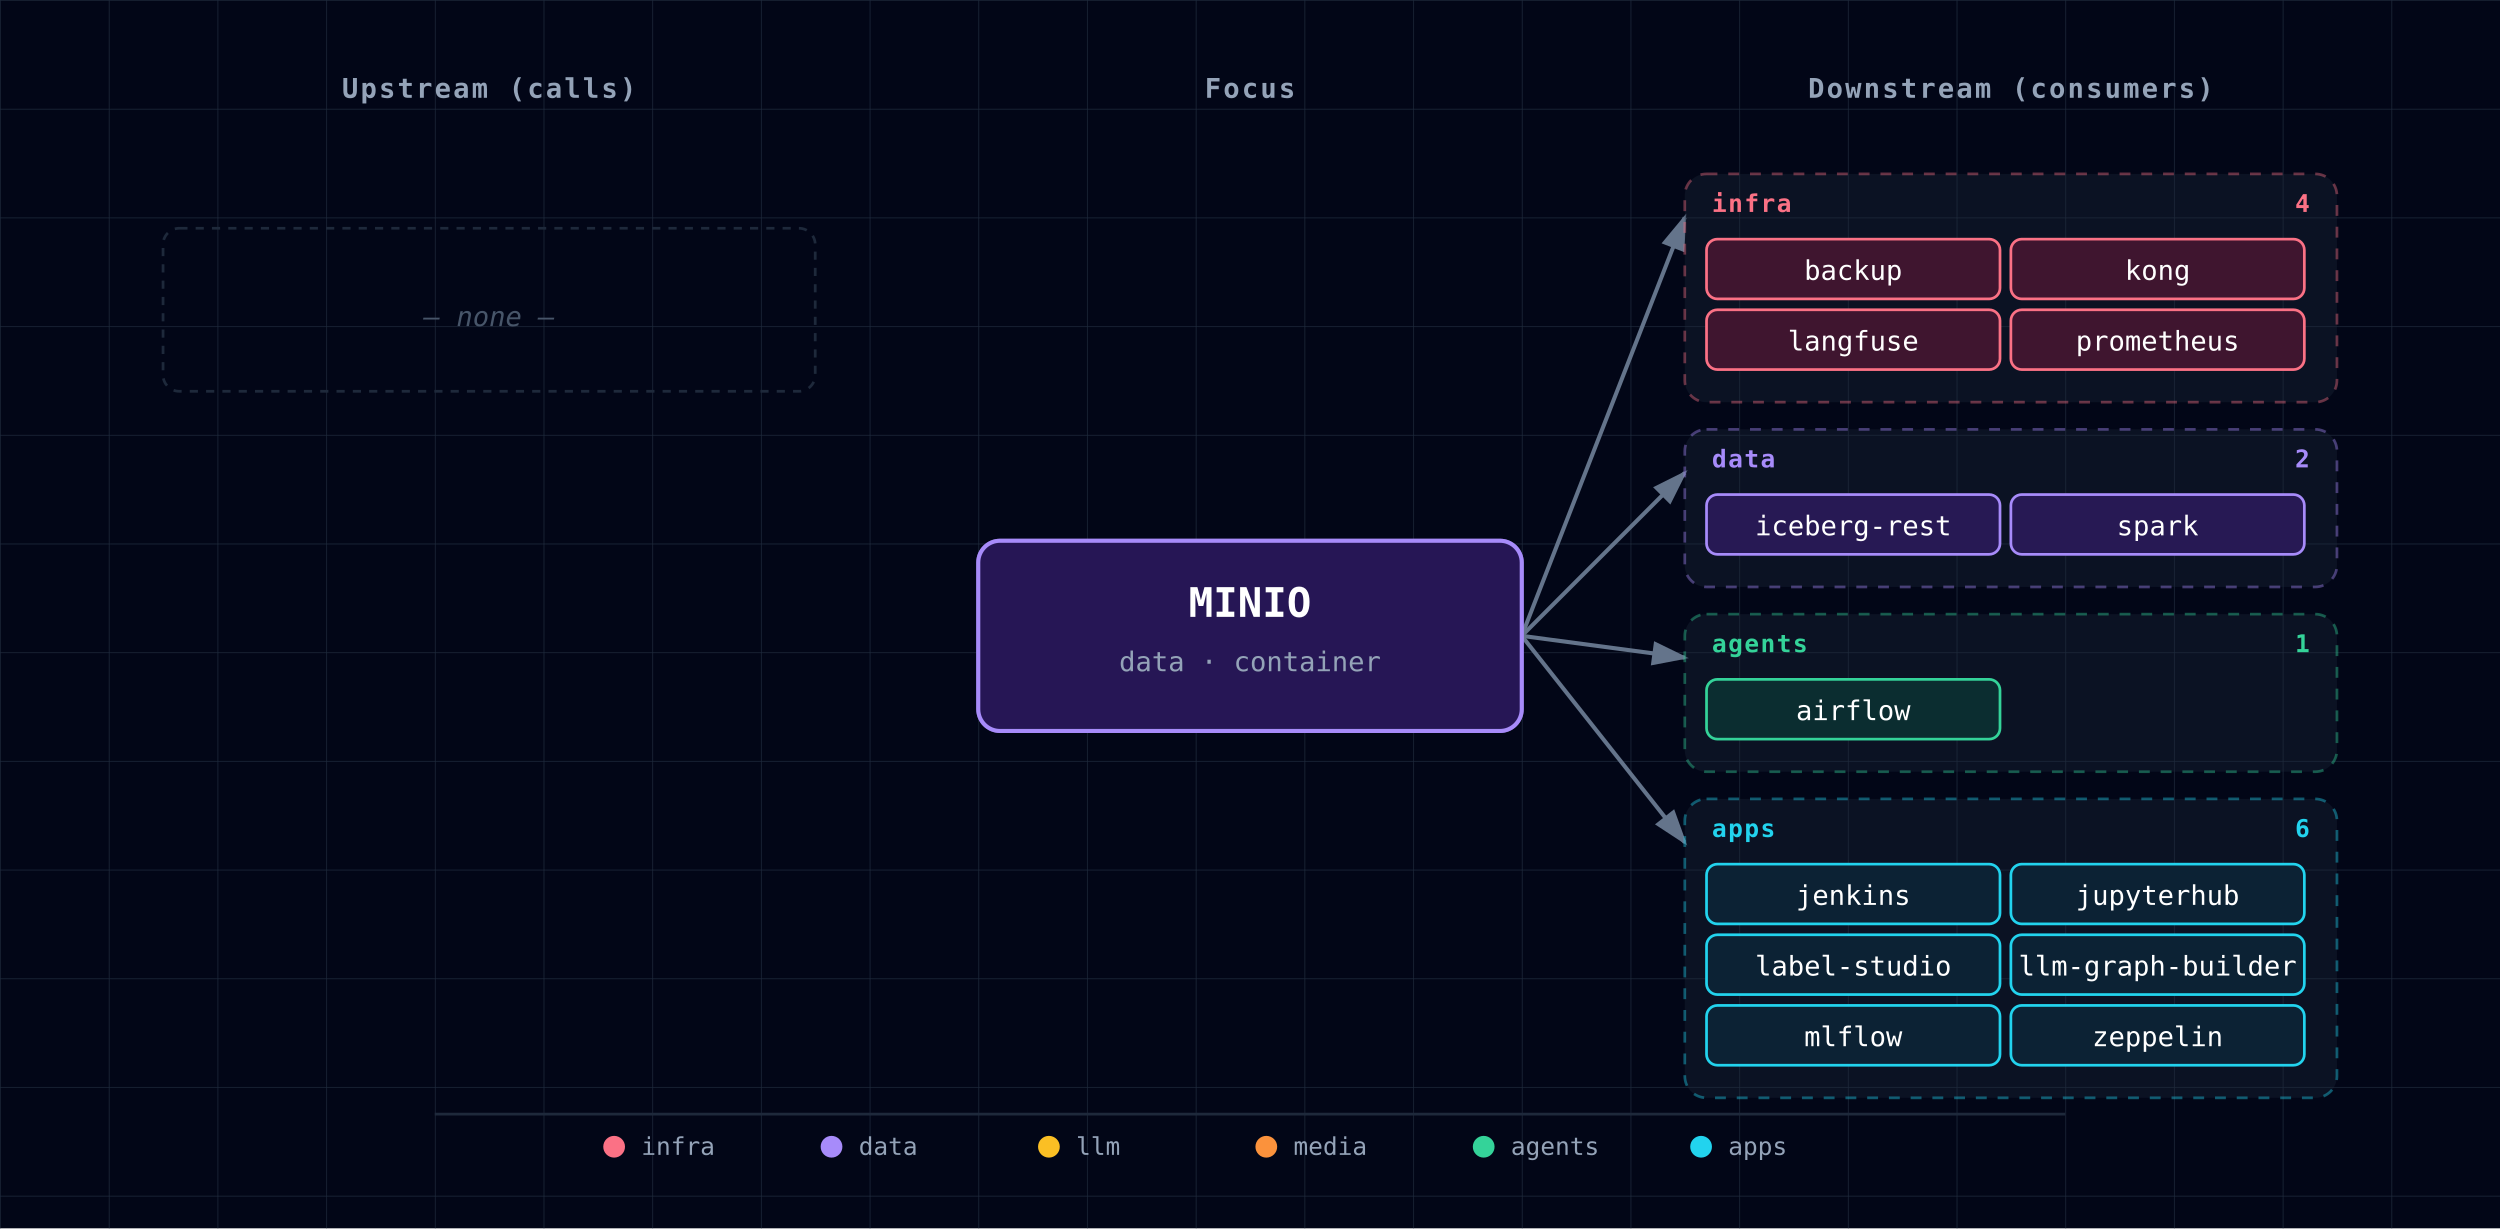
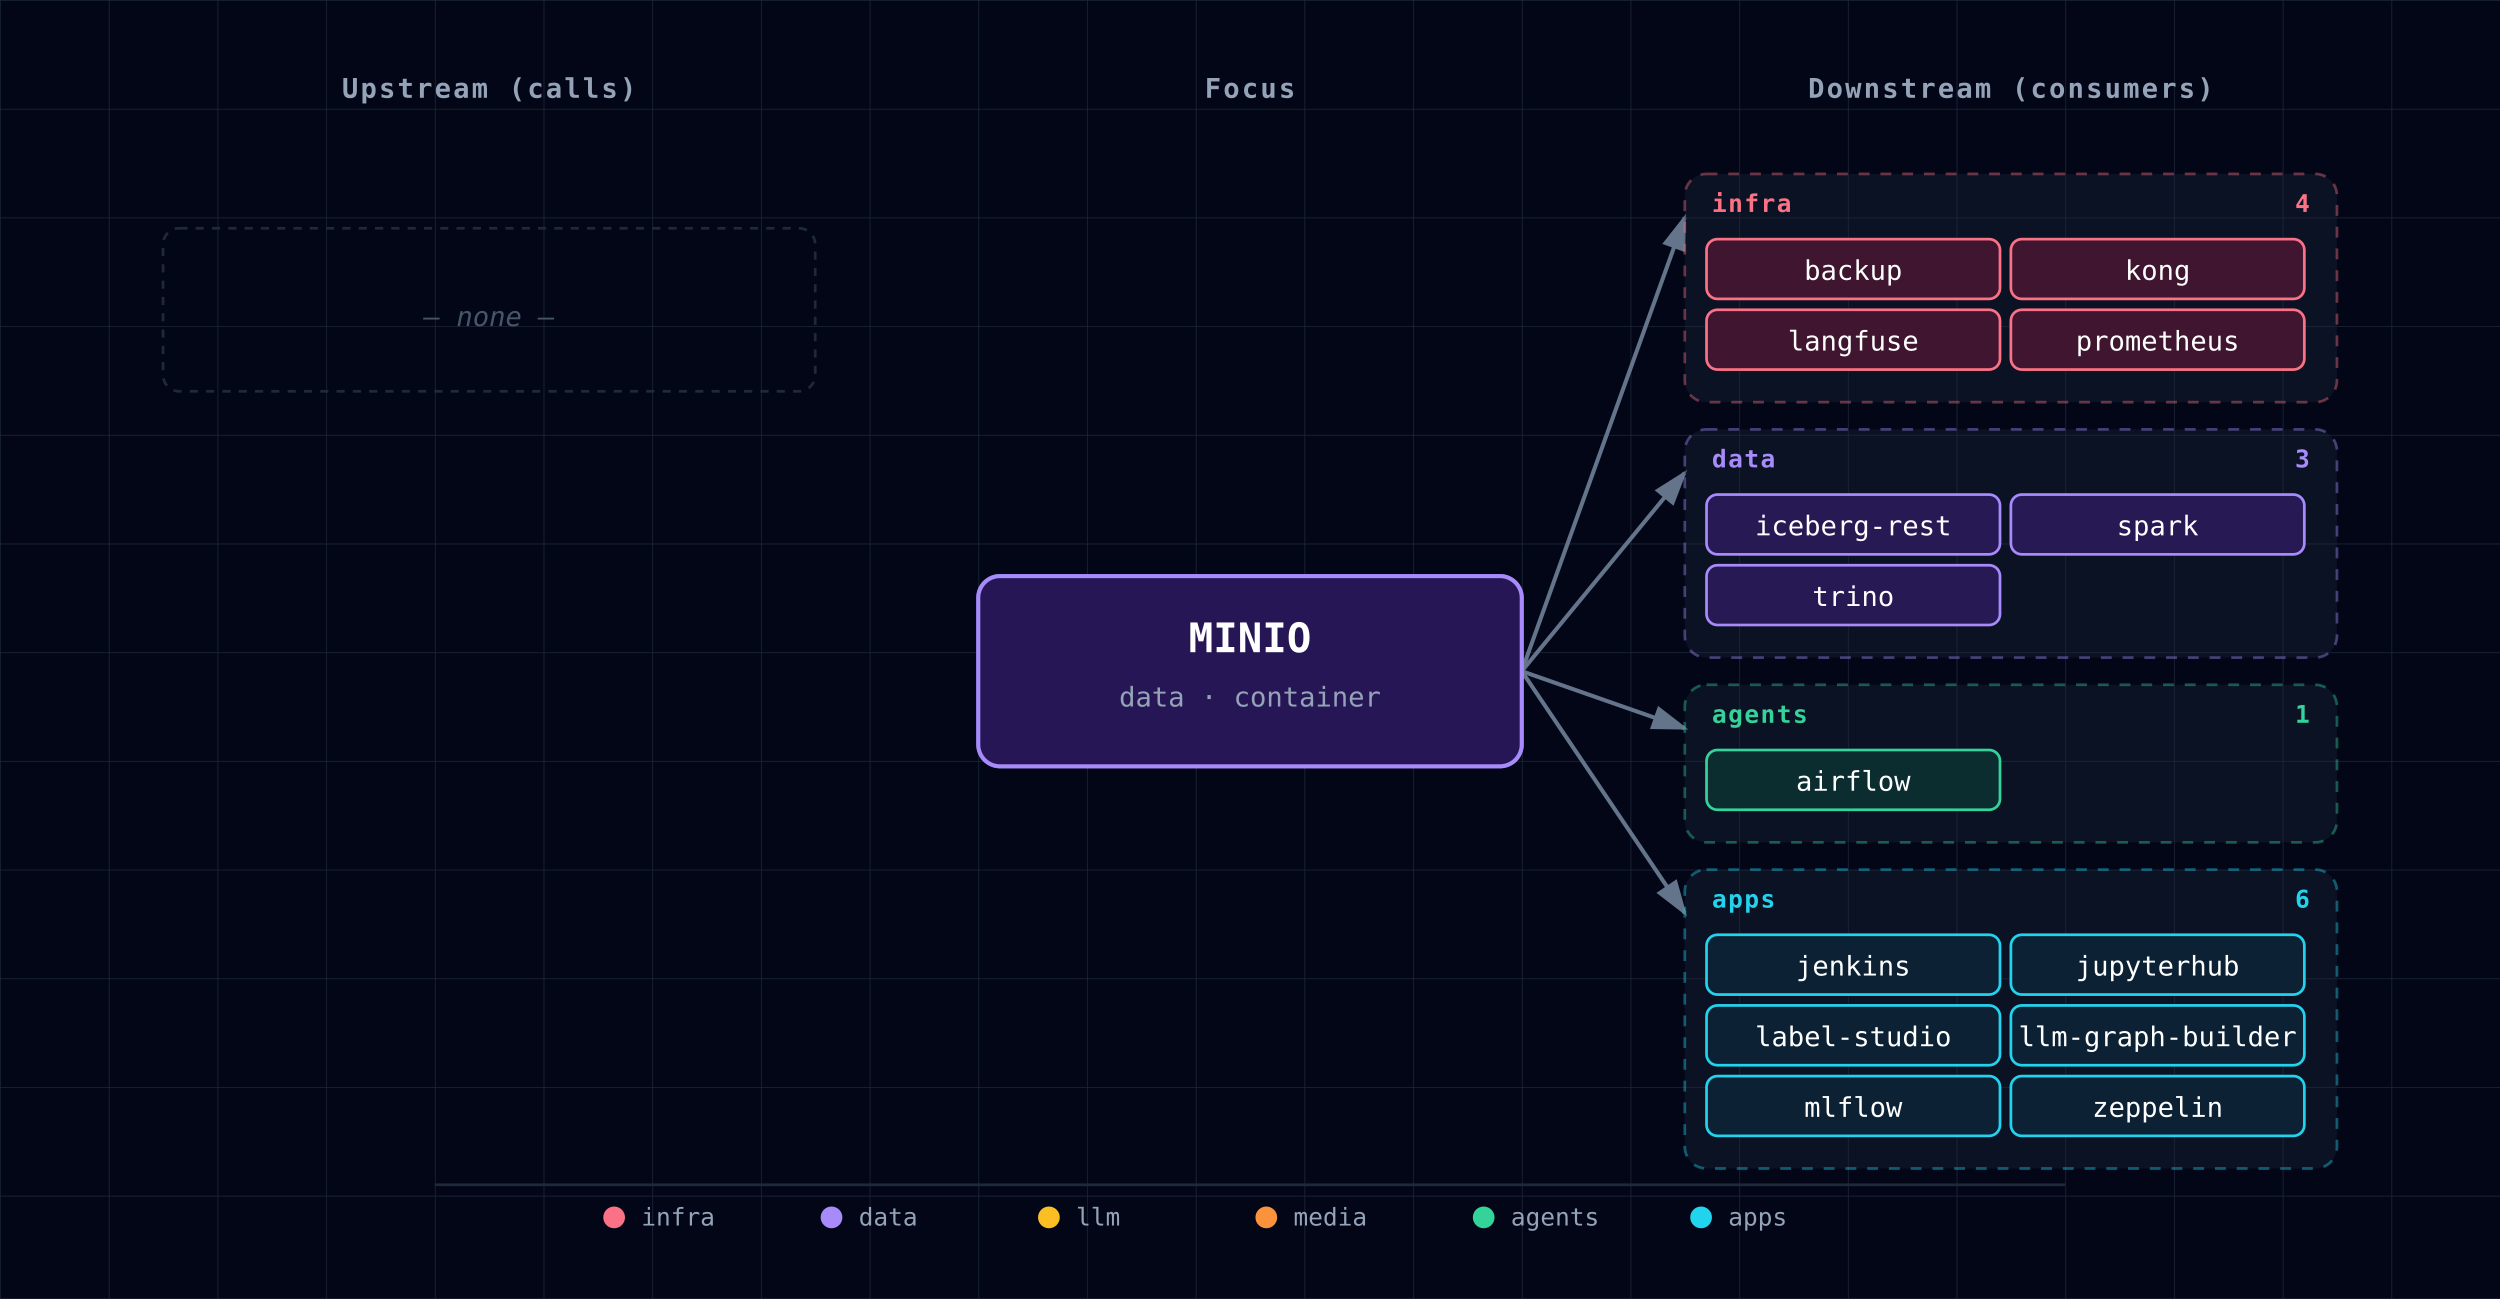
- <svg xmlns="http://www.w3.org/2000/svg" viewBox="0 0 920 452" font-family="'JetBrains Mono', 'Fira Code', Menlo, Consolas, monospace">
+ <svg xmlns="http://www.w3.org/2000/svg" viewBox="0 0 920 478" font-family="'JetBrains Mono', 'Fira Code', Menlo, Consolas, monospace">
  <defs>
    <pattern id="grid" width="40" height="40" patternUnits="userSpaceOnUse">
      <path d="M 40 0 L 0 0 0 40" fill="none" stroke="#1e293b" stroke-width="0.5" />
    </pattern>
    <marker id="arrowhead" markerWidth="9" markerHeight="6" refX="8" refY="3" orient="auto">
      <polygon points="0 0, 9 3, 0 6" fill="#64748b" />
    </marker>
    <filter id="focus-glow" x="-50%" y="-50%" width="200%" height="200%">
      <feGaussianBlur in="SourceAlpha" stdDeviation="6" />
      <feFlood flood-color="#a78bfa" flood-opacity="0.6" />
      <feComposite in2="SourceAlpha" operator="in" />
      <feMerge>
        <feMergeNode />
        <feMergeNode in="SourceGraphic" />
      </feMerge>
    </filter>
  </defs>
-   <rect width="920" height="452" fill="#020617" />
-   <rect width="920" height="452" fill="url(#grid)" />
+   <rect width="920" height="478" fill="#020617" />
+   <rect width="920" height="478" fill="url(#grid)" />
  <text x="180" y="36" fill="#94a3b8" font-size="10" font-weight="600" text-anchor="middle" letter-spacing="0.08em">Upstream (calls)</text>
  <text x="460" y="36" fill="#94a3b8" font-size="10" font-weight="600" text-anchor="middle" letter-spacing="0.08em">Focus</text>
  <text x="740" y="36" fill="#94a3b8" font-size="10" font-weight="600" text-anchor="middle" letter-spacing="0.08em">Downstream (consumers)</text>
-   <line x1="560" y1="234" x2="620" y2="80" stroke="#64748b" stroke-width="1.5" marker-end="url(#arrowhead)" />
-   <line x1="560" y1="234" x2="620" y2="174" stroke="#64748b" stroke-width="1.5" marker-end="url(#arrowhead)" />
-   <line x1="560" y1="234" x2="620" y2="242" stroke="#64748b" stroke-width="1.5" marker-end="url(#arrowhead)" />
-   <line x1="560" y1="234" x2="620" y2="310" stroke="#64748b" stroke-width="1.5" marker-end="url(#arrowhead)" />
+   <line x1="560" y1="247" x2="620" y2="80" stroke="#64748b" stroke-width="1.5" marker-end="url(#arrowhead)" />
+   <line x1="560" y1="247" x2="620" y2="174" stroke="#64748b" stroke-width="1.5" marker-end="url(#arrowhead)" />
+   <line x1="560" y1="247" x2="620" y2="268" stroke="#64748b" stroke-width="1.5" marker-end="url(#arrowhead)" />
+   <line x1="560" y1="247" x2="620" y2="336" stroke="#64748b" stroke-width="1.5" marker-end="url(#arrowhead)" />
  <g>
    <rect x="60" y="84" width="240" height="60" rx="6" fill="none" stroke="#1e293b" stroke-width="1" stroke-dasharray="3,3" />
    <text x="180" y="120" fill="#475569" font-size="10" font-style="italic" text-anchor="middle">— none —</text>
  </g>
  <g>
    <g class="cluster">
      <rect x="620" y="64" width="240" height="84" rx="8" fill="rgba(30,41,59,0.35)" stroke="#fb7185" stroke-width="1" stroke-dasharray="4,4" stroke-opacity="0.4" />
      <text x="630" y="78" fill="#fb7185" font-size="9" font-weight="700" text-anchor="start" style="letter-spacing:0.06em;text-transform:uppercase;">infra</text>
      <text x="850" y="78" fill="#fb7185" font-size="9" font-weight="600" text-anchor="end">4</text>
    </g>
    <g>
      <rect x="628" y="88" width="108" height="22" rx="4" fill="#0f172a" />
      <rect x="628" y="88" width="108" height="22" rx="4" fill="rgba(136, 19, 55, 0.4)" stroke="#fb7185" stroke-width="1" />
      <text x="682" y="103" fill="white" font-size="10" text-anchor="middle">backup</text>
    </g>
    <g>
      <rect x="740" y="88" width="108" height="22" rx="4" fill="#0f172a" />
      <rect x="740" y="88" width="108" height="22" rx="4" fill="rgba(136, 19, 55, 0.4)" stroke="#fb7185" stroke-width="1" />
      <text x="794" y="103" fill="white" font-size="10" text-anchor="middle">kong</text>
    </g>
    <g>
      <rect x="628" y="114" width="108" height="22" rx="4" fill="#0f172a" />
      <rect x="628" y="114" width="108" height="22" rx="4" fill="rgba(136, 19, 55, 0.4)" stroke="#fb7185" stroke-width="1" />
      <text x="682" y="129" fill="white" font-size="10" text-anchor="middle">langfuse</text>
    </g>
    <g>
      <rect x="740" y="114" width="108" height="22" rx="4" fill="#0f172a" />
      <rect x="740" y="114" width="108" height="22" rx="4" fill="rgba(136, 19, 55, 0.4)" stroke="#fb7185" stroke-width="1" />
      <text x="794" y="129" fill="white" font-size="10" text-anchor="middle">prometheus</text>
    </g>
    <g class="cluster">
-       <rect x="620" y="158" width="240" height="58" rx="8" fill="rgba(30,41,59,0.35)" stroke="#a78bfa" stroke-width="1" stroke-dasharray="4,4" stroke-opacity="0.4" />
+       <rect x="620" y="158" width="240" height="84" rx="8" fill="rgba(30,41,59,0.35)" stroke="#a78bfa" stroke-width="1" stroke-dasharray="4,4" stroke-opacity="0.4" />
      <text x="630" y="172" fill="#a78bfa" font-size="9" font-weight="700" text-anchor="start" style="letter-spacing:0.06em;text-transform:uppercase;">data</text>
-       <text x="850" y="172" fill="#a78bfa" font-size="9" font-weight="600" text-anchor="end">2</text>
+       <text x="850" y="172" fill="#a78bfa" font-size="9" font-weight="600" text-anchor="end">3</text>
    </g>
    <g>
      <rect x="628" y="182" width="108" height="22" rx="4" fill="#0f172a" />
      <rect x="628" y="182" width="108" height="22" rx="4" fill="rgba(76, 29, 149, 0.4)" stroke="#a78bfa" stroke-width="1" />
      <text x="682" y="197" fill="white" font-size="10" text-anchor="middle">iceberg-rest</text>
    </g>
    <g>
      <rect x="740" y="182" width="108" height="22" rx="4" fill="#0f172a" />
      <rect x="740" y="182" width="108" height="22" rx="4" fill="rgba(76, 29, 149, 0.4)" stroke="#a78bfa" stroke-width="1" />
      <text x="794" y="197" fill="white" font-size="10" text-anchor="middle">spark</text>
    </g>
+     <g>
+       <rect x="628" y="208" width="108" height="22" rx="4" fill="#0f172a" />
+       <rect x="628" y="208" width="108" height="22" rx="4" fill="rgba(76, 29, 149, 0.4)" stroke="#a78bfa" stroke-width="1" />
+       <text x="682" y="223" fill="white" font-size="10" text-anchor="middle">trino</text>
+     </g>
    <g class="cluster">
-       <rect x="620" y="226" width="240" height="58" rx="8" fill="rgba(30,41,59,0.35)" stroke="#34d399" stroke-width="1" stroke-dasharray="4,4" stroke-opacity="0.4" />
-       <text x="630" y="240" fill="#34d399" font-size="9" font-weight="700" text-anchor="start" style="letter-spacing:0.06em;text-transform:uppercase;">agents</text>
-       <text x="850" y="240" fill="#34d399" font-size="9" font-weight="600" text-anchor="end">1</text>
+       <rect x="620" y="252" width="240" height="58" rx="8" fill="rgba(30,41,59,0.35)" stroke="#34d399" stroke-width="1" stroke-dasharray="4,4" stroke-opacity="0.4" />
+       <text x="630" y="266" fill="#34d399" font-size="9" font-weight="700" text-anchor="start" style="letter-spacing:0.06em;text-transform:uppercase;">agents</text>
+       <text x="850" y="266" fill="#34d399" font-size="9" font-weight="600" text-anchor="end">1</text>
    </g>
    <g>
-       <rect x="628" y="250" width="108" height="22" rx="4" fill="#0f172a" />
-       <rect x="628" y="250" width="108" height="22" rx="4" fill="rgba(6, 78, 59, 0.4)" stroke="#34d399" stroke-width="1" />
-       <text x="682" y="265" fill="white" font-size="10" text-anchor="middle">airflow</text>
+       <rect x="628" y="276" width="108" height="22" rx="4" fill="#0f172a" />
+       <rect x="628" y="276" width="108" height="22" rx="4" fill="rgba(6, 78, 59, 0.4)" stroke="#34d399" stroke-width="1" />
+       <text x="682" y="291" fill="white" font-size="10" text-anchor="middle">airflow</text>
    </g>
    <g class="cluster">
-       <rect x="620" y="294" width="240" height="110" rx="8" fill="rgba(30,41,59,0.35)" stroke="#22d3ee" stroke-width="1" stroke-dasharray="4,4" stroke-opacity="0.4" />
-       <text x="630" y="308" fill="#22d3ee" font-size="9" font-weight="700" text-anchor="start" style="letter-spacing:0.06em;text-transform:uppercase;">apps</text>
-       <text x="850" y="308" fill="#22d3ee" font-size="9" font-weight="600" text-anchor="end">6</text>
-     </g>
-     <g>
-       <rect x="628" y="318" width="108" height="22" rx="4" fill="#0f172a" />
-       <rect x="628" y="318" width="108" height="22" rx="4" fill="rgba(8, 51, 68, 0.4)" stroke="#22d3ee" stroke-width="1" />
-       <text x="682" y="333" fill="white" font-size="10" text-anchor="middle">jenkins</text>
-     </g>
-     <g>
-       <rect x="740" y="318" width="108" height="22" rx="4" fill="#0f172a" />
-       <rect x="740" y="318" width="108" height="22" rx="4" fill="rgba(8, 51, 68, 0.4)" stroke="#22d3ee" stroke-width="1" />
-       <text x="794" y="333" fill="white" font-size="10" text-anchor="middle">jupyterhub</text>
+       <rect x="620" y="320" width="240" height="110" rx="8" fill="rgba(30,41,59,0.35)" stroke="#22d3ee" stroke-width="1" stroke-dasharray="4,4" stroke-opacity="0.4" />
+       <text x="630" y="334" fill="#22d3ee" font-size="9" font-weight="700" text-anchor="start" style="letter-spacing:0.06em;text-transform:uppercase;">apps</text>
+       <text x="850" y="334" fill="#22d3ee" font-size="9" font-weight="600" text-anchor="end">6</text>
    </g>
    <g>
      <rect x="628" y="344" width="108" height="22" rx="4" fill="#0f172a" />
      <rect x="628" y="344" width="108" height="22" rx="4" fill="rgba(8, 51, 68, 0.4)" stroke="#22d3ee" stroke-width="1" />
-       <text x="682" y="359" fill="white" font-size="10" text-anchor="middle">label-studio</text>
+       <text x="682" y="359" fill="white" font-size="10" text-anchor="middle">jenkins</text>
    </g>
    <g>
      <rect x="740" y="344" width="108" height="22" rx="4" fill="#0f172a" />
      <rect x="740" y="344" width="108" height="22" rx="4" fill="rgba(8, 51, 68, 0.4)" stroke="#22d3ee" stroke-width="1" />
-       <text x="794" y="359" fill="white" font-size="10" text-anchor="middle">llm-graph-builder</text>
+       <text x="794" y="359" fill="white" font-size="10" text-anchor="middle">jupyterhub</text>
    </g>
    <g>
      <rect x="628" y="370" width="108" height="22" rx="4" fill="#0f172a" />
      <rect x="628" y="370" width="108" height="22" rx="4" fill="rgba(8, 51, 68, 0.4)" stroke="#22d3ee" stroke-width="1" />
-       <text x="682" y="385" fill="white" font-size="10" text-anchor="middle">mlflow</text>
+       <text x="682" y="385" fill="white" font-size="10" text-anchor="middle">label-studio</text>
    </g>
    <g>
      <rect x="740" y="370" width="108" height="22" rx="4" fill="#0f172a" />
      <rect x="740" y="370" width="108" height="22" rx="4" fill="rgba(8, 51, 68, 0.4)" stroke="#22d3ee" stroke-width="1" />
-       <text x="794" y="385" fill="white" font-size="10" text-anchor="middle">zeppelin</text>
+       <text x="794" y="385" fill="white" font-size="10" text-anchor="middle">llm-graph-builder</text>
+     </g>
+     <g>
+       <rect x="628" y="396" width="108" height="22" rx="4" fill="#0f172a" />
+       <rect x="628" y="396" width="108" height="22" rx="4" fill="rgba(8, 51, 68, 0.4)" stroke="#22d3ee" stroke-width="1" />
+       <text x="682" y="411" fill="white" font-size="10" text-anchor="middle">mlflow</text>
+     </g>
+     <g>
+       <rect x="740" y="396" width="108" height="22" rx="4" fill="#0f172a" />
+       <rect x="740" y="396" width="108" height="22" rx="4" fill="rgba(8, 51, 68, 0.4)" stroke="#22d3ee" stroke-width="1" />
+       <text x="794" y="411" fill="white" font-size="10" text-anchor="middle">zeppelin</text>
    </g>
  </g>
  <g class="focus" filter="url(#focus-glow)">
-     <rect x="360" y="199" width="200" height="70" rx="8" fill="#0f172a" />
-     <rect x="360" y="199" width="200" height="70" rx="8" fill="rgba(76, 29, 149, 0.4)" stroke="#a78bfa" stroke-width="1.5" />
-     <text x="460" y="227" fill="white" font-size="15" font-weight="700" text-anchor="middle">MINIO</text>
-     <text x="460" y="247" fill="#94a3b8" font-size="10" text-anchor="middle">data · container</text>
+     <rect x="360" y="212" width="200" height="70" rx="8" fill="#0f172a" />
+     <rect x="360" y="212" width="200" height="70" rx="8" fill="rgba(76, 29, 149, 0.4)" stroke="#a78bfa" stroke-width="1.5" />
+     <text x="460" y="240" fill="white" font-size="15" font-weight="700" text-anchor="middle">MINIO</text>
+     <text x="460" y="260" fill="#94a3b8" font-size="10" text-anchor="middle">data · container</text>
  </g>
  <g class="legend">
-     <line x1="160" y1="410" x2="760" y2="410" stroke="#1e293b" stroke-width="1" />
-     <circle cx="226" cy="422" r="4" fill="#fb7185" />
-     <text x="236" y="425" fill="#94a3b8" font-size="9" font-weight="400" text-anchor="start">infra</text>
-     <circle cx="306" cy="422" r="4" fill="#a78bfa" />
-     <text x="316" y="425" fill="#94a3b8" font-size="9" font-weight="400" text-anchor="start">data</text>
-     <circle cx="386" cy="422" r="4" fill="#fbbf24" />
-     <text x="396" y="425" fill="#94a3b8" font-size="9" font-weight="400" text-anchor="start">llm</text>
-     <circle cx="466" cy="422" r="4" fill="#fb923c" />
-     <text x="476" y="425" fill="#94a3b8" font-size="9" font-weight="400" text-anchor="start">media</text>
-     <circle cx="546" cy="422" r="4" fill="#34d399" />
-     <text x="556" y="425" fill="#94a3b8" font-size="9" font-weight="400" text-anchor="start">agents</text>
-     <circle cx="626" cy="422" r="4" fill="#22d3ee" />
-     <text x="636" y="425" fill="#94a3b8" font-size="9" font-weight="400" text-anchor="start">apps</text>
+     <line x1="160" y1="436" x2="760" y2="436" stroke="#1e293b" stroke-width="1" />
+     <circle cx="226" cy="448" r="4" fill="#fb7185" />
+     <text x="236" y="451" fill="#94a3b8" font-size="9" font-weight="400" text-anchor="start">infra</text>
+     <circle cx="306" cy="448" r="4" fill="#a78bfa" />
+     <text x="316" y="451" fill="#94a3b8" font-size="9" font-weight="400" text-anchor="start">data</text>
+     <circle cx="386" cy="448" r="4" fill="#fbbf24" />
+     <text x="396" y="451" fill="#94a3b8" font-size="9" font-weight="400" text-anchor="start">llm</text>
+     <circle cx="466" cy="448" r="4" fill="#fb923c" />
+     <text x="476" y="451" fill="#94a3b8" font-size="9" font-weight="400" text-anchor="start">media</text>
+     <circle cx="546" cy="448" r="4" fill="#34d399" />
+     <text x="556" y="451" fill="#94a3b8" font-size="9" font-weight="400" text-anchor="start">agents</text>
+     <circle cx="626" cy="448" r="4" fill="#22d3ee" />
+     <text x="636" y="451" fill="#94a3b8" font-size="9" font-weight="400" text-anchor="start">apps</text>
  </g>
</svg>
